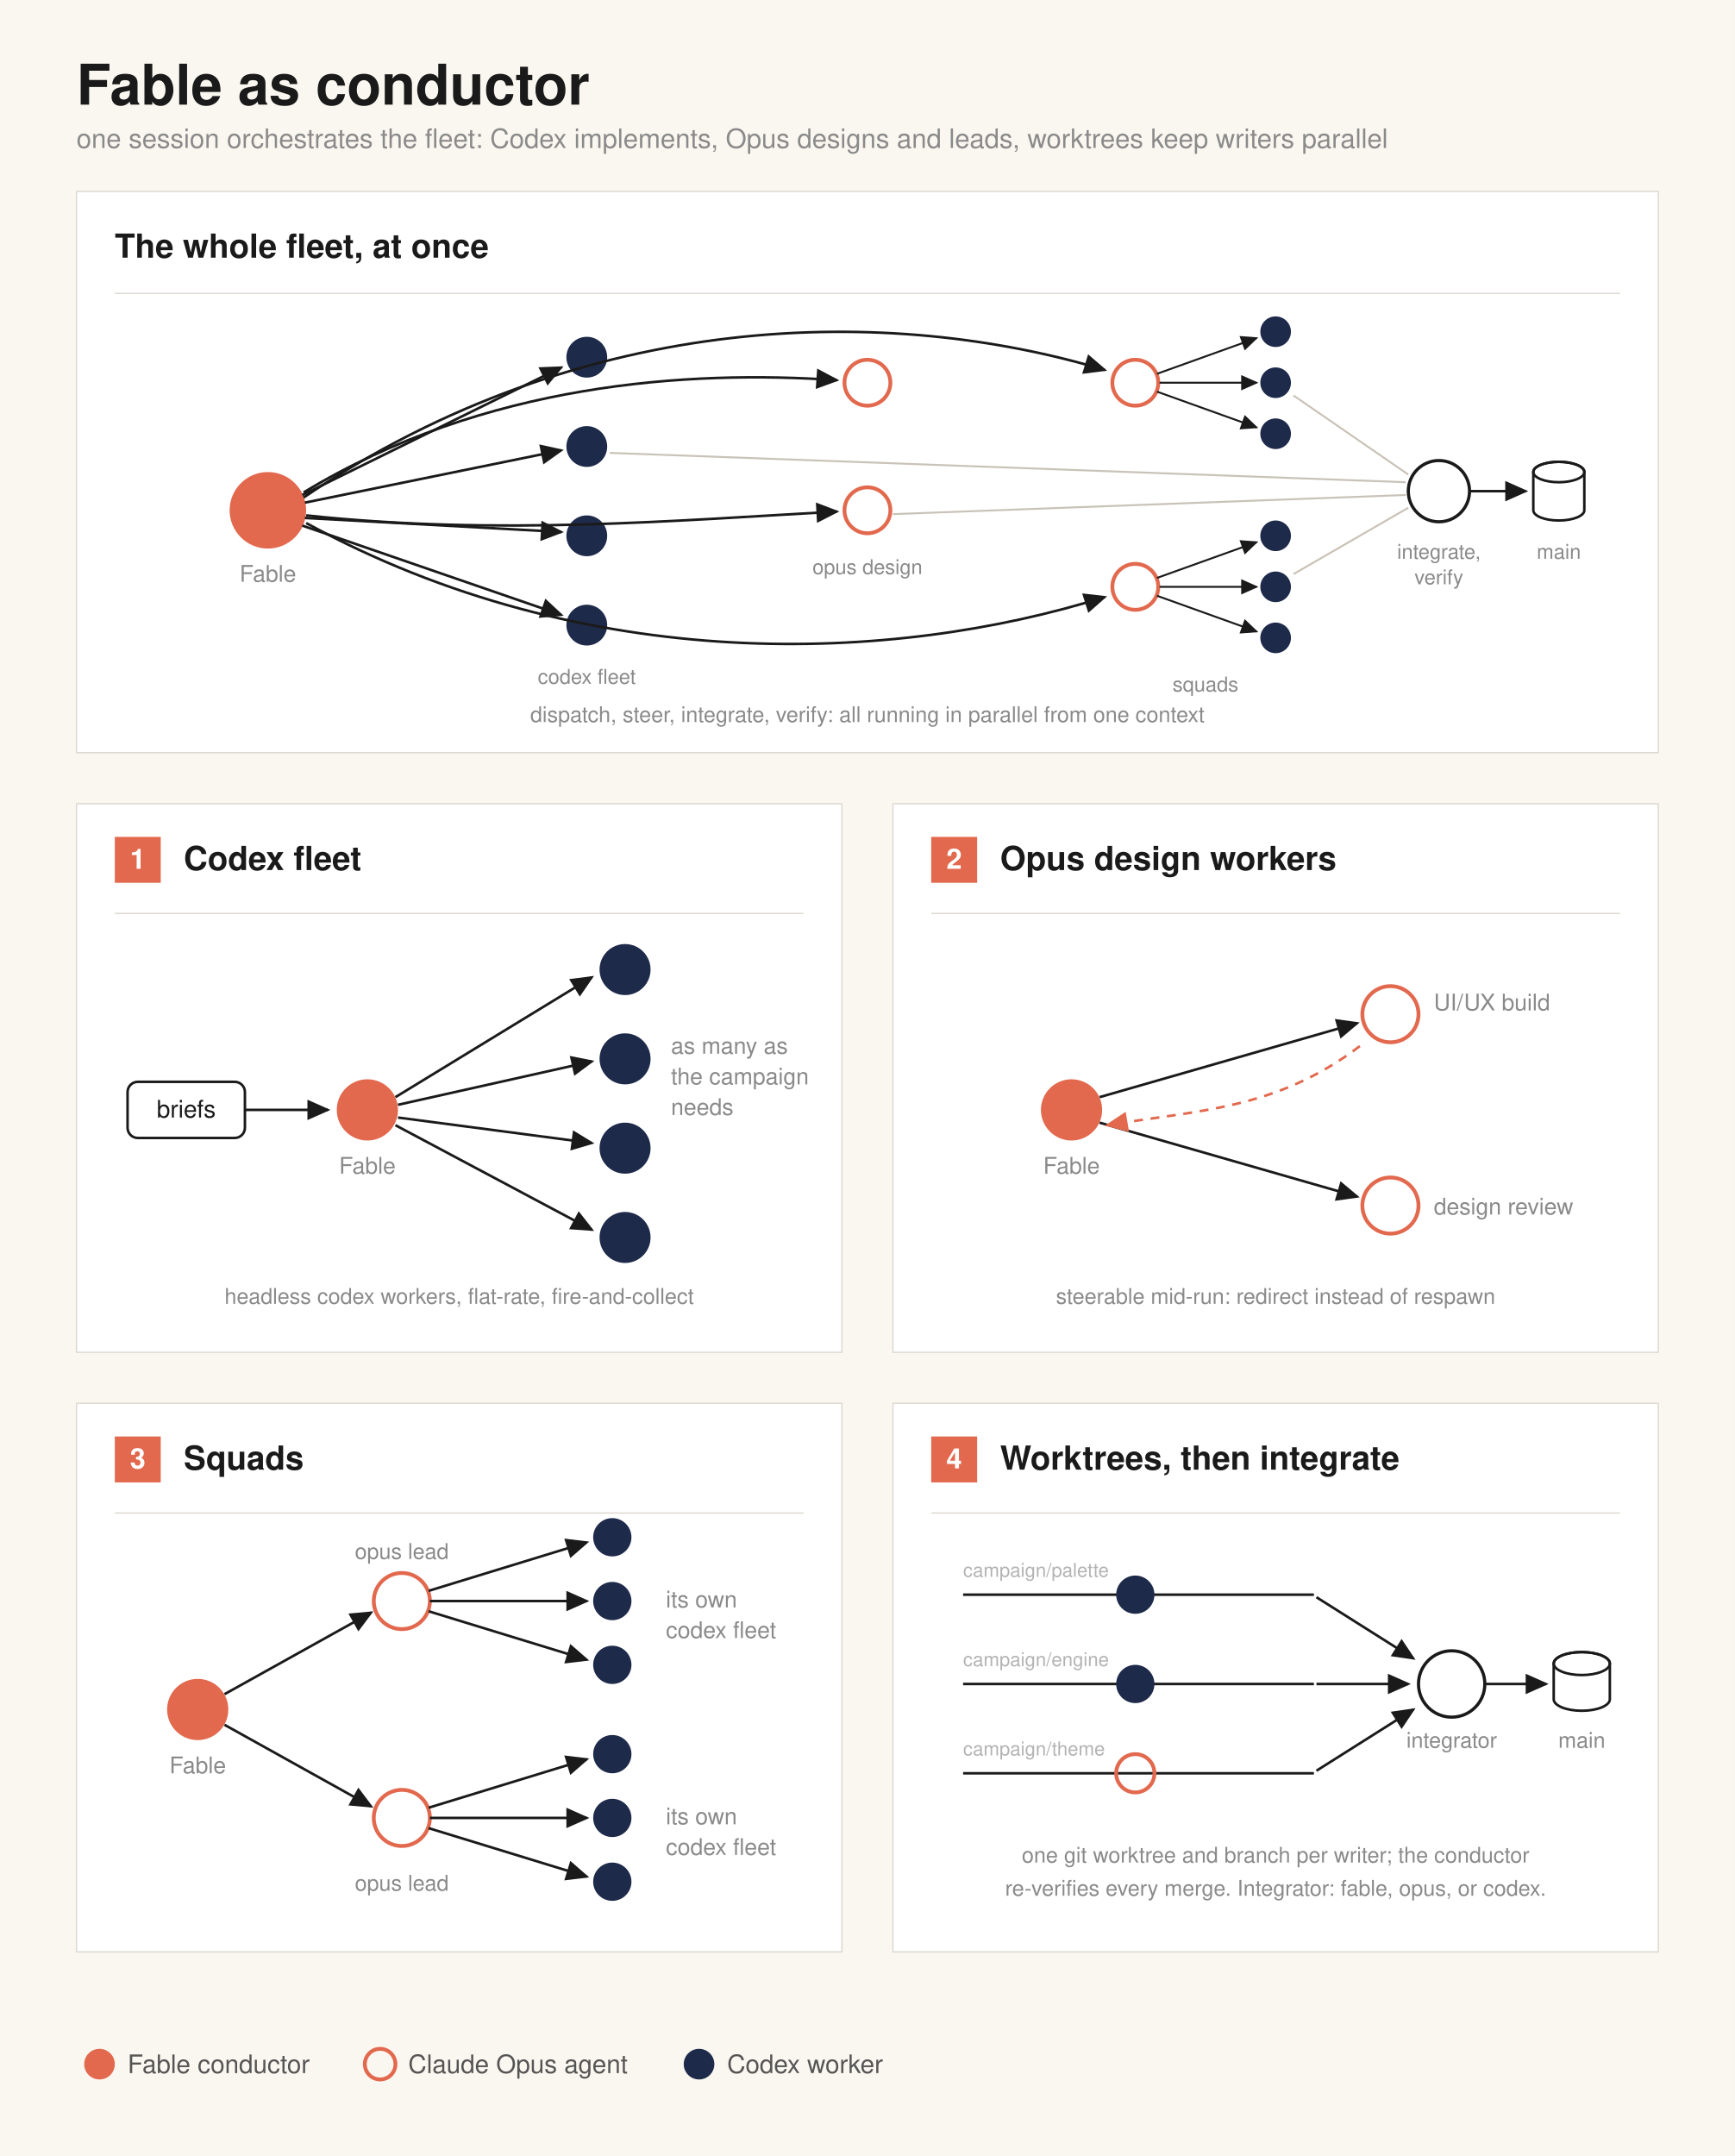
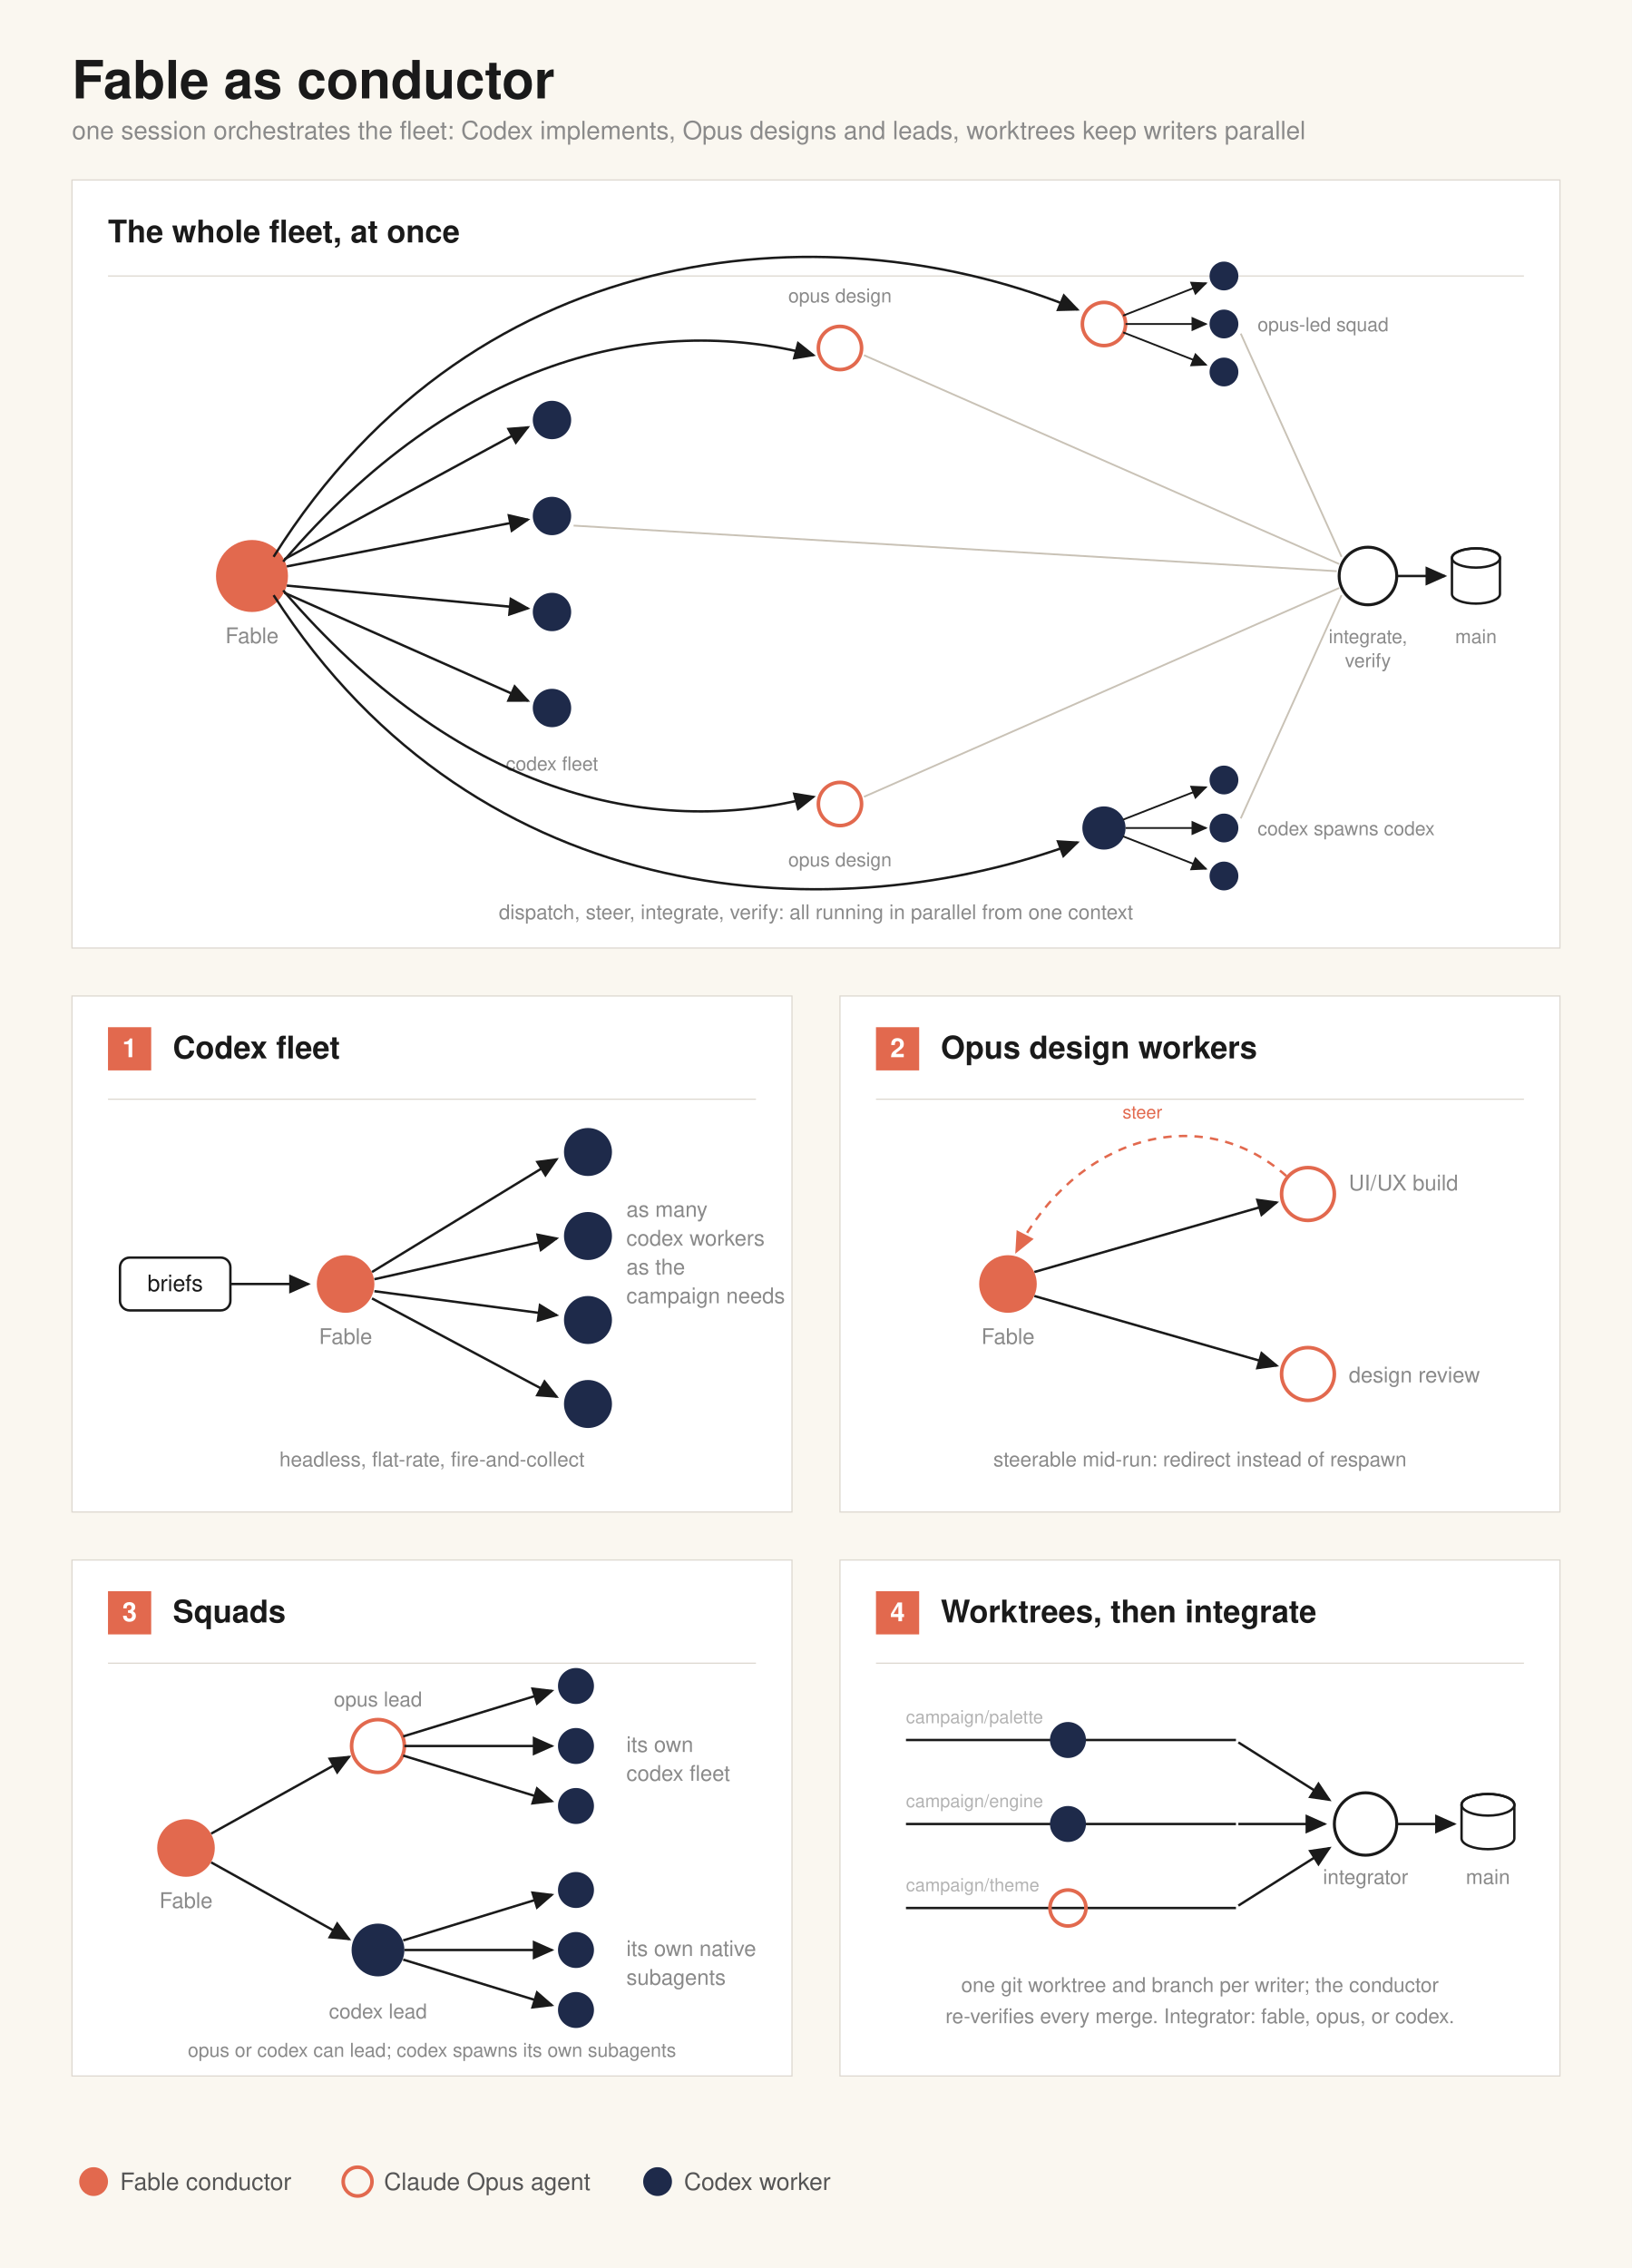
- <svg xmlns="http://www.w3.org/2000/svg" viewBox="0 0 1360 1690" font-family="Helvetica Neue, Helvetica, Arial, sans-serif">
+ <svg xmlns="http://www.w3.org/2000/svg" viewBox="0 0 1360 1890" font-family="Helvetica Neue, Helvetica, Arial, sans-serif">
  <defs>
    <marker id="a" markerWidth="9" markerHeight="8" refX="8" refY="4" orient="auto">
      <path d="M0,0 L9,4 L0,8 z" fill="#1a1a1a" />
    </marker>
    <marker id="ao" markerWidth="9" markerHeight="8" refX="8" refY="4" orient="auto">
      <path d="M0,0 L9,4 L0,8 z" fill="#e2694e" />
    </marker>
    <marker id="ag" markerWidth="9" markerHeight="8" refX="8" refY="4" orient="auto">
      <path d="M0,0 L9,4 L0,8 z" fill="#b3b3b3" />
    </marker>
  </defs>
-   <rect width="1360" height="1690" fill="#faf7f0" />
+   <rect width="1360" height="1890" fill="#faf7f0" />
  <text x="60" y="82" font-size="44" font-weight="700" fill="#1a1a1a">Fable as conductor</text>
  <text x="60" y="116" font-size="21" fill="#8a8a8a">one session orchestrates the fleet: Codex implements, Opus designs and leads, worktrees keep writers parallel</text>
  <g transform="translate(60,150)">
-     <rect width="1240" height="440" fill="#ffffff" stroke="#ddd8d0" />
+     <rect width="1240" height="640" fill="#ffffff" stroke="#ddd8d0" />
    <text x="30" y="52" font-size="26" font-weight="700" fill="#1a1a1a">The whole fleet, at once</text>
    <line x1="30" y1="80" x2="1210" y2="80" stroke="#ddd8d0" />
-     <circle cx="150" cy="250" r="30" fill="#e2694e" />
-     <text x="150" y="306" font-size="18" fill="#8a8a8a" text-anchor="middle">Fable</text>
-     <circle cx="400" cy="130" r="16" fill="#1e2a4a" />
+     <circle cx="150" cy="330" r="30" fill="#e2694e" />
+     <text x="150" y="386" font-size="18" fill="#8a8a8a" text-anchor="middle">Fable</text>
    <circle cx="400" cy="200" r="16" fill="#1e2a4a" />
-     <circle cx="400" cy="270" r="16" fill="#1e2a4a" />
-     <circle cx="400" cy="340" r="16" fill="#1e2a4a" />
-     <text x="400" y="386" font-size="16" fill="#8a8a8a" text-anchor="middle">codex fleet</text>
-     <line x1="177" y1="238" x2="380" y2="138" stroke="#1a1a1a" stroke-width="2" marker-end="url(#a)" />
-     <line x1="179" y1="244" x2="380" y2="203" stroke="#1a1a1a" stroke-width="2" marker-end="url(#a)" />
-     <line x1="179" y1="256" x2="380" y2="267" stroke="#1a1a1a" stroke-width="2" marker-end="url(#a)" />
-     <line x1="177" y1="262" x2="380" y2="332" stroke="#1a1a1a" stroke-width="2" marker-end="url(#a)" />
-     <circle cx="620" cy="150" r="18" fill="none" stroke="#e2694e" stroke-width="3" />
-     <circle cx="620" cy="250" r="18" fill="none" stroke="#e2694e" stroke-width="3" />
-     <text x="620" y="300" font-size="16" fill="#8a8a8a" text-anchor="middle">opus design</text>
-     <path d="M178,236 C 320,150 480,140 596,148" fill="none" stroke="#1a1a1a" stroke-width="2" marker-end="url(#a)" />
-     <path d="M180,254 C 330,270 470,258 596,251" fill="none" stroke="#1a1a1a" stroke-width="2" marker-end="url(#a)" />
-     <circle cx="830" cy="150" r="18" fill="none" stroke="#e2694e" stroke-width="3" />
-     <circle cx="940" cy="110" r="12" fill="#1e2a4a" />
-     <circle cx="940" cy="150" r="12" fill="#1e2a4a" />
-     <circle cx="940" cy="190" r="12" fill="#1e2a4a" />
-     <circle cx="830" cy="310" r="18" fill="none" stroke="#e2694e" stroke-width="3" />
-     <circle cx="940" cy="270" r="12" fill="#1e2a4a" />
-     <circle cx="940" cy="310" r="12" fill="#1e2a4a" />
-     <circle cx="940" cy="350" r="12" fill="#1e2a4a" />
-     <text x="885" y="392" font-size="16" fill="#8a8a8a" text-anchor="middle">squads</text>
-     <path d="M178,240 C 400,90 640,90 806,140" fill="none" stroke="#1a1a1a" stroke-width="2" marker-end="url(#a)" />
-     <path d="M180,260 C 400,380 640,370 806,318" fill="none" stroke="#1a1a1a" stroke-width="2" marker-end="url(#a)" />
-     <line x1="847" y1="143" x2="925" y2="115" stroke="#1a1a1a" stroke-width="1.5" marker-end="url(#a)" />
-     <line x1="849" y1="150" x2="925" y2="150" stroke="#1a1a1a" stroke-width="1.5" marker-end="url(#a)" />
-     <line x1="847" y1="157" x2="925" y2="185" stroke="#1a1a1a" stroke-width="1.5" marker-end="url(#a)" />
-     <line x1="847" y1="303" x2="925" y2="275" stroke="#1a1a1a" stroke-width="1.5" marker-end="url(#a)" />
-     <line x1="849" y1="310" x2="925" y2="310" stroke="#1a1a1a" stroke-width="1.5" marker-end="url(#a)" />
-     <line x1="847" y1="317" x2="925" y2="345" stroke="#1a1a1a" stroke-width="1.5" marker-end="url(#a)" />
-     <line x1="418" y1="205" x2="1042" y2="228" stroke="#c9c2b6" stroke-width="1.5" />
-     <line x1="640" y1="253" x2="1042" y2="238" stroke="#c9c2b6" stroke-width="1.5" />
-     <line x1="954" y1="160" x2="1044" y2="222" stroke="#c9c2b6" stroke-width="1.5" />
-     <line x1="954" y1="300" x2="1044" y2="248" stroke="#c9c2b6" stroke-width="1.5" />
-     <circle cx="1068" cy="235" r="24" fill="none" stroke="#1a1a1a" stroke-width="2.5" />
-     <text x="1068" y="288" font-size="16" fill="#8a8a8a" text-anchor="middle">integrate,</text>
-     <text x="1068" y="308" font-size="16" fill="#8a8a8a" text-anchor="middle">verify</text>
-     <line x1="1092" y1="235" x2="1136" y2="235" stroke="#1a1a1a" stroke-width="2" marker-end="url(#a)" />
-     <path d="M1142,220 a20,8 0 0,1 40,0 v30 a20,8 0 0,1 -40,0 z" fill="none" stroke="#1a1a1a" stroke-width="2" />
-     <ellipse cx="1162" cy="220" rx="20" ry="8" fill="none" stroke="#1a1a1a" stroke-width="2" />
-     <text x="1162" y="288" font-size="16" fill="#8a8a8a" text-anchor="middle">main</text>
-     <text x="620" y="416" font-size="17" fill="#8a8a8a" text-anchor="middle">dispatch, steer, integrate, verify: all running in parallel from one context</text>
+     <circle cx="400" cy="280" r="16" fill="#1e2a4a" />
+     <circle cx="400" cy="360" r="16" fill="#1e2a4a" />
+     <circle cx="400" cy="440" r="16" fill="#1e2a4a" />
+     <text x="400" y="492" font-size="16" fill="#8a8a8a" text-anchor="middle">codex fleet</text>
+     <line x1="177" y1="316" x2="380" y2="206" stroke="#1a1a1a" stroke-width="2" marker-end="url(#a)" />
+     <line x1="179" y1="322" x2="380" y2="283" stroke="#1a1a1a" stroke-width="2" marker-end="url(#a)" />
+     <line x1="179" y1="338" x2="380" y2="357" stroke="#1a1a1a" stroke-width="2" marker-end="url(#a)" />
+     <line x1="177" y1="344" x2="380" y2="434" stroke="#1a1a1a" stroke-width="2" marker-end="url(#a)" />
+     <circle cx="640" cy="140" r="18" fill="none" stroke="#e2694e" stroke-width="3" />
+     <circle cx="640" cy="520" r="18" fill="none" stroke="#e2694e" stroke-width="3" />
+     <text x="640" y="102" font-size="16" fill="#8a8a8a" text-anchor="middle">opus design</text>
+     <text x="640" y="572" font-size="16" fill="#8a8a8a" text-anchor="middle">opus design</text>
+     <path d="M176,318 C 320,150 480,110 618,146" fill="none" stroke="#1a1a1a" stroke-width="2" marker-end="url(#a)" />
+     <path d="M176,342 C 320,510 480,550 618,514" fill="none" stroke="#1a1a1a" stroke-width="2" marker-end="url(#a)" />
+     <circle cx="860" cy="120" r="18" fill="none" stroke="#e2694e" stroke-width="3" />
+     <circle cx="960" cy="80" r="12" fill="#1e2a4a" />
+     <circle cx="960" cy="120" r="12" fill="#1e2a4a" />
+     <circle cx="960" cy="160" r="12" fill="#1e2a4a" />
+     <circle cx="860" cy="540" r="18" fill="#1e2a4a" />
+     <circle cx="960" cy="500" r="12" fill="#1e2a4a" />
+     <circle cx="960" cy="540" r="12" fill="#1e2a4a" />
+     <circle cx="960" cy="580" r="12" fill="#1e2a4a" />
+     <text x="988" y="126" font-size="16" fill="#8a8a8a">opus-led squad</text>
+     <text x="988" y="546" font-size="16" fill="#8a8a8a">codex spawns codex</text>
+     <path d="M168,314 C 340,40 640,26 838,108" fill="none" stroke="#1a1a1a" stroke-width="2" marker-end="url(#a)" />
+     <path d="M168,346 C 340,614 640,626 838,552" fill="none" stroke="#1a1a1a" stroke-width="2" marker-end="url(#a)" />
+     <line x1="876" y1="113" x2="945" y2="86" stroke="#1a1a1a" stroke-width="1.5" marker-end="url(#a)" />
+     <line x1="878" y1="120" x2="945" y2="120" stroke="#1a1a1a" stroke-width="1.5" marker-end="url(#a)" />
+     <line x1="876" y1="127" x2="945" y2="154" stroke="#1a1a1a" stroke-width="1.5" marker-end="url(#a)" />
+     <line x1="876" y1="533" x2="945" y2="506" stroke="#1a1a1a" stroke-width="1.5" marker-end="url(#a)" />
+     <line x1="878" y1="540" x2="945" y2="540" stroke="#1a1a1a" stroke-width="1.5" marker-end="url(#a)" />
+     <line x1="876" y1="547" x2="945" y2="574" stroke="#1a1a1a" stroke-width="1.5" marker-end="url(#a)" />
+     <line x1="418" y1="288" x2="1054" y2="326" stroke="#c9c2b6" stroke-width="1.5" />
+     <line x1="660" y1="146" x2="1056" y2="320" stroke="#c9c2b6" stroke-width="1.5" />
+     <line x1="660" y1="514" x2="1056" y2="340" stroke="#c9c2b6" stroke-width="1.5" />
+     <line x1="974" y1="128" x2="1058" y2="314" stroke="#c9c2b6" stroke-width="1.5" />
+     <line x1="974" y1="532" x2="1058" y2="346" stroke="#c9c2b6" stroke-width="1.5" />
+     <circle cx="1080" cy="330" r="24" fill="none" stroke="#1a1a1a" stroke-width="2.5" />
+     <text x="1080" y="386" font-size="16" fill="#8a8a8a" text-anchor="middle">integrate,</text>
+     <text x="1080" y="406" font-size="16" fill="#8a8a8a" text-anchor="middle">verify</text>
+     <line x1="1104" y1="330" x2="1144" y2="330" stroke="#1a1a1a" stroke-width="2" marker-end="url(#a)" />
+     <path d="M1150,315 a20,8 0 0,1 40,0 v30 a20,8 0 0,1 -40,0 z" fill="none" stroke="#1a1a1a" stroke-width="2" />
+     <ellipse cx="1170" cy="315" rx="20" ry="8" fill="none" stroke="#1a1a1a" stroke-width="2" />
+     <text x="1170" y="386" font-size="16" fill="#8a8a8a" text-anchor="middle">main</text>
+     <text x="620" y="616" font-size="17" fill="#8a8a8a" text-anchor="middle">dispatch, steer, integrate, verify: all running in parallel from one context</text>
  </g>
-   <g transform="translate(60,630)">
+   <g transform="translate(60,830)">
    <rect width="600" height="430" fill="#ffffff" stroke="#ddd8d0" />
    <rect x="30" y="26" width="36" height="36" fill="#e2694e" />
    <text x="48" y="51" font-size="22" font-weight="700" fill="#fff" text-anchor="middle">1</text>
    <text x="84" y="52" font-size="26" font-weight="700" fill="#1a1a1a">Codex fleet</text>
    <line x1="30" y1="86" x2="570" y2="86" stroke="#ddd8d0" />
    <rect x="40" y="218" width="92" height="44" rx="8" fill="none" stroke="#1a1a1a" stroke-width="2" />
    <text x="86" y="246" font-size="19" fill="#1a1a1a" text-anchor="middle">briefs</text>
    <circle cx="228" cy="240" r="24" fill="#e2694e" />
    <text x="228" y="290" font-size="18" fill="#8a8a8a" text-anchor="middle">Fable</text>
    <line x1="132" y1="240" x2="197" y2="240" stroke="#1a1a1a" stroke-width="2" marker-end="url(#a)" />
    <circle cx="430" cy="130" r="20" fill="#1e2a4a" />
    <circle cx="430" cy="200" r="20" fill="#1e2a4a" />
    <circle cx="430" cy="270" r="20" fill="#1e2a4a" />
    <circle cx="430" cy="340" r="20" fill="#1e2a4a" />
    <line x1="250" y1="230" x2="404" y2="136" stroke="#1a1a1a" stroke-width="2" marker-end="url(#a)" />
    <line x1="252" y1="236" x2="404" y2="202" stroke="#1a1a1a" stroke-width="2" marker-end="url(#a)" />
    <line x1="252" y1="246" x2="404" y2="266" stroke="#1a1a1a" stroke-width="2" marker-end="url(#a)" />
    <line x1="250" y1="252" x2="404" y2="334" stroke="#1a1a1a" stroke-width="2" marker-end="url(#a)" />
-     <text x="466" y="196" font-size="18" fill="#8a8a8a">as many as</text>
-     <text x="466" y="220" font-size="18" fill="#8a8a8a">the campaign</text>
-     <text x="466" y="244" font-size="18" fill="#8a8a8a">needs</text>
-     <text x="300" y="392" font-size="17" fill="#8a8a8a" text-anchor="middle">headless codex workers, flat-rate, fire-and-collect</text>
+     <text x="462" y="184" font-size="18" fill="#8a8a8a">as many</text>
+     <text x="462" y="208" font-size="18" fill="#8a8a8a">codex workers</text>
+     <text x="462" y="232" font-size="18" fill="#8a8a8a">as the</text>
+     <text x="462" y="256" font-size="18" fill="#8a8a8a">campaign needs</text>
+     <text x="300" y="392" font-size="17" fill="#8a8a8a" text-anchor="middle">headless, flat-rate, fire-and-collect</text>
  </g>
-   <g transform="translate(700,630)">
+   <g transform="translate(700,830)">
    <rect width="600" height="430" fill="#ffffff" stroke="#ddd8d0" />
    <rect x="30" y="26" width="36" height="36" fill="#e2694e" />
    <text x="48" y="51" font-size="22" font-weight="700" fill="#fff" text-anchor="middle">2</text>
    <text x="84" y="52" font-size="26" font-weight="700" fill="#1a1a1a">Opus design workers</text>
    <line x1="30" y1="86" x2="570" y2="86" stroke="#ddd8d0" />
    <circle cx="140" cy="240" r="24" fill="#e2694e" />
    <text x="140" y="290" font-size="18" fill="#8a8a8a" text-anchor="middle">Fable</text>
    <circle cx="390" cy="165" r="22" fill="none" stroke="#e2694e" stroke-width="3" />
    <circle cx="390" cy="315" r="22" fill="none" stroke="#e2694e" stroke-width="3" />
    <text x="424" y="162" font-size="18" fill="#8a8a8a">UI/UX build</text>
    <text x="424" y="322" font-size="18" fill="#8a8a8a">design review</text>
    <line x1="162" y1="230" x2="364" y2="172" stroke="#1a1a1a" stroke-width="2" marker-end="url(#a)" />
    <line x1="162" y1="250" x2="364" y2="308" stroke="#1a1a1a" stroke-width="2" marker-end="url(#a)" />
-     <path d="M366,190 C 300,240 240,240 168,252" fill="none" stroke="#e2694e" stroke-width="2" stroke-dasharray="7,6" marker-end="url(#ao)" />
+     <path d="M372,150 C 300,86 196,118 147,213" fill="none" stroke="#e2694e" stroke-width="2" stroke-dasharray="7,6" marker-end="url(#ao)" />
+     <text x="252" y="102" font-size="15" fill="#e2694e" text-anchor="middle">steer</text>
    <text x="300" y="392" font-size="17" fill="#8a8a8a" text-anchor="middle">steerable mid-run: redirect instead of respawn</text>
  </g>
-   <g transform="translate(60,1100)">
+   <g transform="translate(60,1300)">
    <rect width="600" height="430" fill="#ffffff" stroke="#ddd8d0" />
    <rect x="30" y="26" width="36" height="36" fill="#e2694e" />
    <text x="48" y="51" font-size="22" font-weight="700" fill="#fff" text-anchor="middle">3</text>
    <text x="84" y="52" font-size="26" font-weight="700" fill="#1a1a1a">Squads</text>
    <line x1="30" y1="86" x2="570" y2="86" stroke="#ddd8d0" />
    <circle cx="95" cy="240" r="24" fill="#e2694e" />
    <text x="95" y="290" font-size="18" fill="#8a8a8a" text-anchor="middle">Fable</text>
    <circle cx="255" cy="155" r="22" fill="none" stroke="#e2694e" stroke-width="3" />
-     <circle cx="255" cy="325" r="22" fill="none" stroke="#e2694e" stroke-width="3" />
+     <circle cx="255" cy="325" r="22" fill="#1e2a4a" />
    <text x="255" y="122" font-size="17" fill="#8a8a8a" text-anchor="middle">opus lead</text>
-     <text x="255" y="382" font-size="17" fill="#8a8a8a" text-anchor="middle">opus lead</text>
+     <text x="255" y="382" font-size="17" fill="#8a8a8a" text-anchor="middle">codex lead</text>
    <line x1="116" y1="228" x2="231" y2="164" stroke="#1a1a1a" stroke-width="2" marker-end="url(#a)" />
    <line x1="116" y1="252" x2="231" y2="316" stroke="#1a1a1a" stroke-width="2" marker-end="url(#a)" />
    <circle cx="420" cy="105" r="15" fill="#1e2a4a" />
    <circle cx="420" cy="155" r="15" fill="#1e2a4a" />
    <circle cx="420" cy="205" r="15" fill="#1e2a4a" />
    <circle cx="420" cy="275" r="15" fill="#1e2a4a" />
    <circle cx="420" cy="325" r="15" fill="#1e2a4a" />
    <circle cx="420" cy="375" r="15" fill="#1e2a4a" />
    <line x1="276" y1="147" x2="400" y2="109" stroke="#1a1a1a" stroke-width="2" marker-end="url(#a)" />
    <line x1="277" y1="155" x2="400" y2="155" stroke="#1a1a1a" stroke-width="2" marker-end="url(#a)" />
    <line x1="276" y1="163" x2="400" y2="201" stroke="#1a1a1a" stroke-width="2" marker-end="url(#a)" />
    <line x1="276" y1="317" x2="400" y2="279" stroke="#1a1a1a" stroke-width="2" marker-end="url(#a)" />
    <line x1="277" y1="325" x2="400" y2="325" stroke="#1a1a1a" stroke-width="2" marker-end="url(#a)" />
    <line x1="276" y1="333" x2="400" y2="371" stroke="#1a1a1a" stroke-width="2" marker-end="url(#a)" />
    <text x="462" y="160" font-size="18" fill="#8a8a8a">its own</text>
    <text x="462" y="184" font-size="18" fill="#8a8a8a">codex fleet</text>
-     <text x="462" y="330" font-size="18" fill="#8a8a8a">its own</text>
-     <text x="462" y="354" font-size="18" fill="#8a8a8a">codex fleet</text>
+     <text x="462" y="330" font-size="18" fill="#8a8a8a">its own native</text>
+     <text x="462" y="354" font-size="18" fill="#8a8a8a">subagents</text>
+     <text x="300" y="414" font-size="16" fill="#8a8a8a" text-anchor="middle">opus or codex can lead; codex spawns its own subagents</text>
  </g>
-   <g transform="translate(700,1100)">
+   <g transform="translate(700,1300)">
    <rect width="600" height="430" fill="#ffffff" stroke="#ddd8d0" />
    <rect x="30" y="26" width="36" height="36" fill="#e2694e" />
    <text x="48" y="51" font-size="22" font-weight="700" fill="#fff" text-anchor="middle">4</text>
    <text x="84" y="52" font-size="26" font-weight="700" fill="#1a1a1a">Worktrees, then integrate</text>
    <line x1="30" y1="86" x2="570" y2="86" stroke="#ddd8d0" />
    <line x1="55" y1="150" x2="330" y2="150" stroke="#1a1a1a" stroke-width="2" />
    <line x1="55" y1="220" x2="330" y2="220" stroke="#1a1a1a" stroke-width="2" />
    <line x1="55" y1="290" x2="330" y2="290" stroke="#1a1a1a" stroke-width="2" />
    <circle cx="190" cy="150" r="15" fill="#1e2a4a" />
    <circle cx="190" cy="220" r="15" fill="#1e2a4a" />
    <circle cx="190" cy="290" r="15" fill="none" stroke="#e2694e" stroke-width="3" />
    <text x="55" y="136" font-size="15" fill="#b3b3b3">campaign/palette</text>
    <text x="55" y="206" font-size="15" fill="#b3b3b3">campaign/engine</text>
    <text x="55" y="276" font-size="15" fill="#b3b3b3">campaign/theme</text>
    <line x1="332" y1="152" x2="408" y2="200" stroke="#1a1a1a" stroke-width="2" marker-end="url(#a)" />
    <line x1="332" y1="220" x2="404" y2="220" stroke="#1a1a1a" stroke-width="2" marker-end="url(#a)" />
    <line x1="332" y1="288" x2="408" y2="240" stroke="#1a1a1a" stroke-width="2" marker-end="url(#a)" />
    <circle cx="438" cy="220" r="26" fill="none" stroke="#1a1a1a" stroke-width="2.5" />
    <text x="438" y="270" font-size="17" fill="#8a8a8a" text-anchor="middle">integrator</text>
    <line x1="464" y1="220" x2="512" y2="220" stroke="#1a1a1a" stroke-width="2" marker-end="url(#a)" />
    <path d="M518,204 a22,9 0 0,1 44,0 v28 a22,9 0 0,1 -44,0 z" fill="none" stroke="#1a1a1a" stroke-width="2" />
    <ellipse cx="540" cy="204" rx="22" ry="9" fill="none" stroke="#1a1a1a" stroke-width="2" />
    <text x="540" y="270" font-size="17" fill="#8a8a8a" text-anchor="middle">main</text>
    <text x="300" y="360" font-size="17" fill="#8a8a8a" text-anchor="middle">one git worktree and branch per writer; the conductor</text>
    <text x="300" y="386" font-size="17" fill="#8a8a8a" text-anchor="middle">re-verifies every merge. Integrator: fable, opus, or codex.</text>
  </g>
-   <g transform="translate(66,1618)">
+   <g transform="translate(66,1818)">
    <circle cx="12" cy="0" r="12" fill="#e2694e" />
    <text x="34" y="7" font-size="20" fill="#555">Fable conductor</text>
    <circle cx="232" cy="0" r="12" fill="none" stroke="#e2694e" stroke-width="3" />
    <text x="254" y="7" font-size="20" fill="#555">Claude Opus agent</text>
    <circle cx="482" cy="0" r="12" fill="#1e2a4a" />
    <text x="504" y="7" font-size="20" fill="#555">Codex worker</text>
  </g>
</svg>
